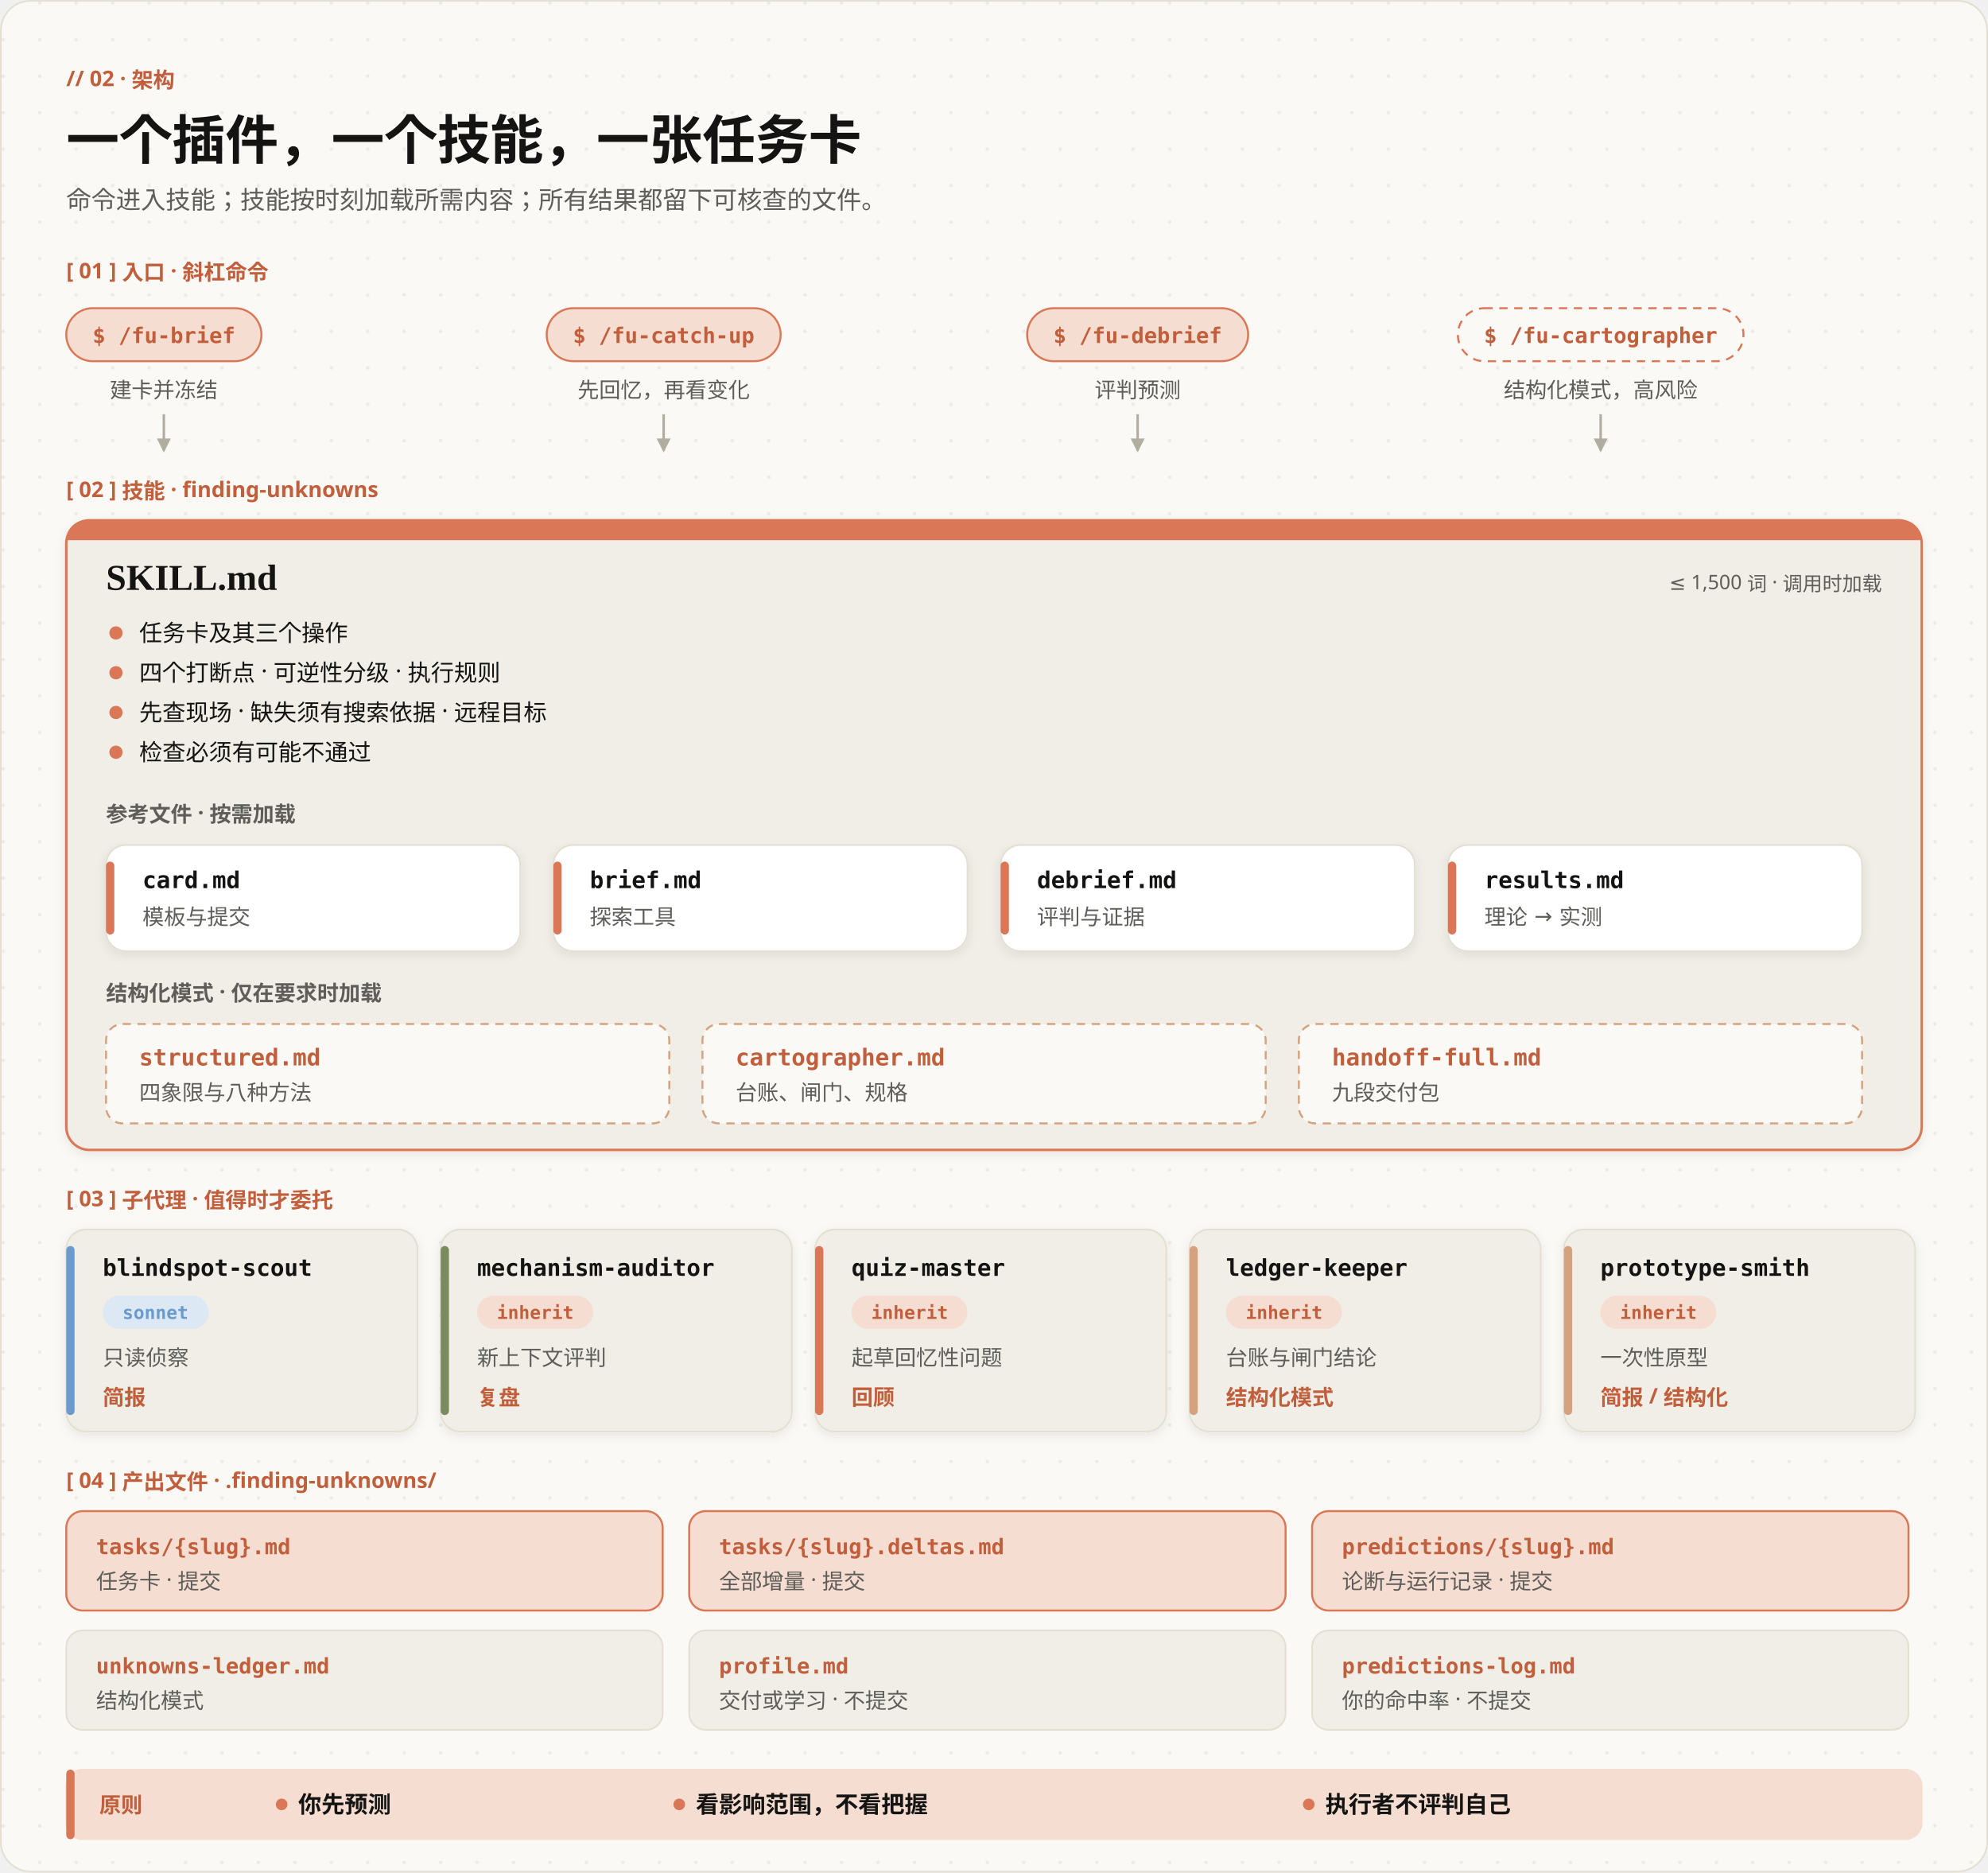
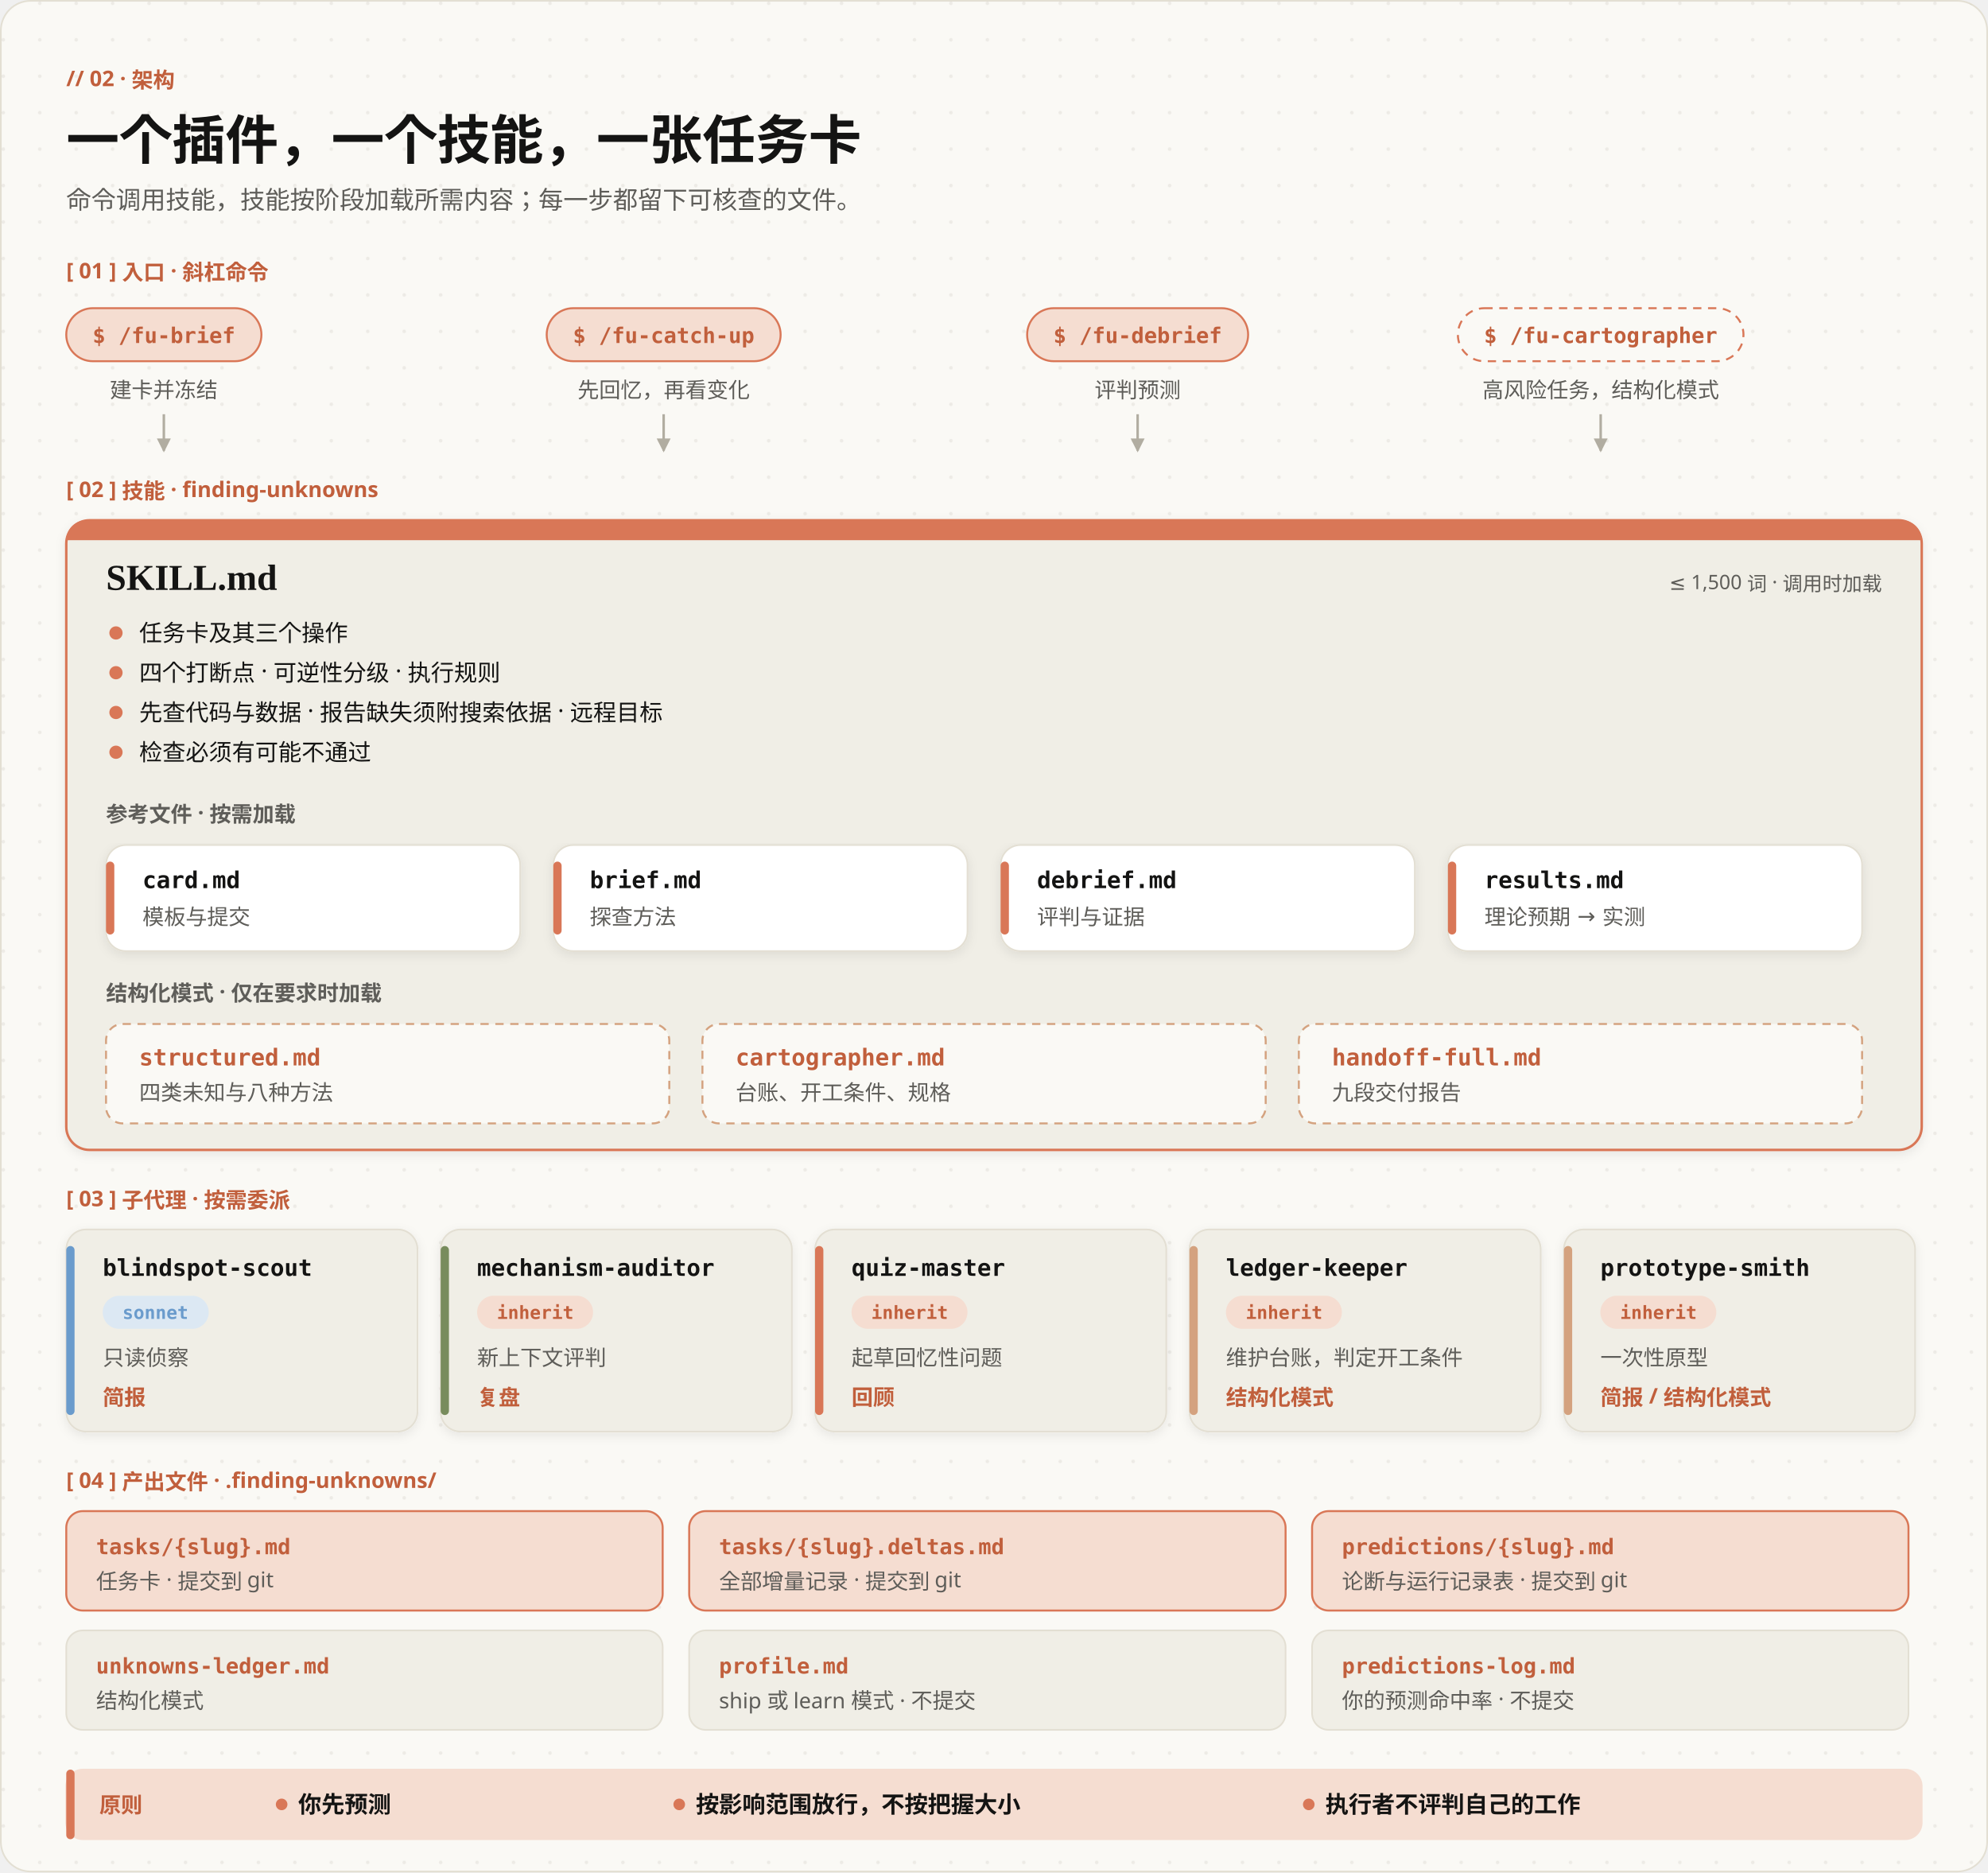
<svg xmlns="http://www.w3.org/2000/svg" width="1200" height="1130" viewBox="0 0 1200 1130" role="img" aria-labelledby="t d">
  <defs>
    <marker id="ah" viewBox="0 0 10 10" refX="8" refY="5" markerWidth="8" markerHeight="8" orient="auto-start-reverse">
      <path d="M1 1L9 5L1 9z" fill="#D97757" />
    </marker>
    <marker id="ahc" viewBox="0 0 10 10" refX="8" refY="5" markerWidth="7" markerHeight="7" orient="auto-start-reverse">
      <path d="M1 1L9 5L1 9z" fill="#B1ADA1" />
    </marker>
    <marker id="ahg" viewBox="0 0 10 10" refX="8" refY="5" markerWidth="8" markerHeight="8" orient="auto-start-reverse">
      <path d="M1 1L9 5L1 9z" fill="#788C5D" />
    </marker>
    <filter id="sh" x="-5%" y="-5%" width="110%" height="120%">
      <feDropShadow dx="0" dy="2" stdDeviation="3" flood-color="#141413" flood-opacity="0.08" />
    </filter>
    <pattern id="dots" width="22" height="22" patternUnits="userSpaceOnUse">
      <circle cx="2" cy="2" r="1.1" fill="#B1ADA1" opacity="0.35" />
    </pattern>
    <linearGradient id="spec" x1="0" x2="1">
      <stop offset="0" stop-color="#788C5D" />
      <stop offset="0.5" stop-color="#D4A27F" />
      <stop offset="1" stop-color="#B5442E" />
    </linearGradient>
  </defs>
  <rect x="0.5" y="0.5" width="1199" height="1129" rx="18" fill="#FAF9F5" stroke="#E3DFD3" />
  <rect x="0.5" y="0.5" width="1199" height="1129" rx="18" fill="url(#dots)" opacity="0.5" />
  <text x="40" y="52" font-family="Noto Sans SC, 'PingFang SC', 'Microsoft YaHei', sans-serif" font-size="13" fill="#C15F3C" font-weight="700">// 02 · 架构</text>
  <text x="40" y="96" font-family="Noto Sans SC, 'PingFang SC', 'Microsoft YaHei', sans-serif" font-size="32" fill="#141413" font-weight="700">一个插件，一个技能，一张任务卡</text>
-   <text x="40" y="126" font-family="Noto Sans SC, 'PingFang SC', 'Microsoft YaHei', sans-serif" font-size="15" fill="#5E5D59">命令进入技能；技能按时刻加载所需内容；所有结果都留下可核查的文件。</text>
+   <text x="40" y="126" font-family="Noto Sans SC, 'PingFang SC', 'Microsoft YaHei', sans-serif" font-size="15" fill="#5E5D59">命令调用技能，技能按阶段加载所需内容；每一步都留下可核查的文件。</text>
  <text x="40" y="168" font-family="Noto Sans SC, 'PingFang SC', 'Microsoft YaHei', sans-serif" font-size="13" fill="#C15F3C" font-weight="700">[ 01 ] 入口 · 斜杠命令</text>
  <rect x="40" y="186" width="117.8" height="32" rx="16" fill="#F5DDD1" stroke="#D97757" stroke-width="1.2" />
  <text x="98.9" y="207" font-family="ui-monospace, SFMono-Regular, Menlo, Consolas, monospace" font-size="13" fill="#C15F3C" font-weight="700" text-anchor="middle">$ /fu-brief</text>
  <text x="98.9" y="240" font-family="Noto Sans SC, 'PingFang SC', 'Microsoft YaHei', sans-serif" font-size="13" fill="#5E5D59" text-anchor="middle">建卡并冻结</text>
  <path d="M98.9 250L98.9 272" stroke="#B1ADA1" stroke-width="1.5" fill="none" marker-end="url(#ahc)" />
  <rect x="330" y="186" width="141.2" height="32" rx="16" fill="#F5DDD1" stroke="#D97757" stroke-width="1.2" />
  <text x="400.6" y="207" font-family="ui-monospace, SFMono-Regular, Menlo, Consolas, monospace" font-size="13" fill="#C15F3C" font-weight="700" text-anchor="middle">$ /fu-catch-up</text>
  <text x="400.6" y="240" font-family="Noto Sans SC, 'PingFang SC', 'Microsoft YaHei', sans-serif" font-size="13" fill="#5E5D59" text-anchor="middle">先回忆，再看变化</text>
  <path d="M400.6 250L400.6 272" stroke="#B1ADA1" stroke-width="1.5" fill="none" marker-end="url(#ahc)" />
  <rect x="620" y="186" width="133.4" height="32" rx="16" fill="#F5DDD1" stroke="#D97757" stroke-width="1.2" />
  <text x="686.7" y="207" font-family="ui-monospace, SFMono-Regular, Menlo, Consolas, monospace" font-size="13" fill="#C15F3C" font-weight="700" text-anchor="middle">$ /fu-debrief</text>
  <text x="686.7" y="240" font-family="Noto Sans SC, 'PingFang SC', 'Microsoft YaHei', sans-serif" font-size="13" fill="#5E5D59" text-anchor="middle">评判预测</text>
  <path d="M686.7 250L686.7 272" stroke="#B1ADA1" stroke-width="1.5" fill="none" marker-end="url(#ahc)" />
  <rect x="880" y="186" width="172.4" height="32" rx="16" fill="#FAF9F5" stroke="#D97757" stroke-width="1.2" stroke-dasharray="5 4" />
  <text x="966.2" y="207" font-family="ui-monospace, SFMono-Regular, Menlo, Consolas, monospace" font-size="13" fill="#C15F3C" font-weight="700" text-anchor="middle">$ /fu-cartographer</text>
-   <text x="966.2" y="240" font-family="Noto Sans SC, 'PingFang SC', 'Microsoft YaHei', sans-serif" font-size="13" fill="#5E5D59" text-anchor="middle">结构化模式，高风险</text>
+   <text x="966.2" y="240" font-family="Noto Sans SC, 'PingFang SC', 'Microsoft YaHei', sans-serif" font-size="13" fill="#5E5D59" text-anchor="middle">高风险任务，结构化模式</text>
  <path d="M966.2 250L966.2 272" stroke="#B1ADA1" stroke-width="1.5" fill="none" marker-end="url(#ahc)" />
  <text x="40" y="300" font-family="Noto Sans SC, 'PingFang SC', 'Microsoft YaHei', sans-serif" font-size="13" fill="#C15F3C" font-weight="700">[ 02 ] 技能 · finding-unknowns</text>
  <rect x="40" y="314" width="1120" height="380" rx="14" fill="#F0EEE6" stroke="#D97757" stroke-width="1.5" filter="url(#sh)" />
  <path d="M40 326a12 12 0 0 1 12 -12h1096a12 12 0 0 1 12 12v0H40z" fill="#D97757" />
  <text x="64" y="356" font-family="Georgia, 'Times New Roman', serif" font-size="22" fill="#141413" font-weight="700">SKILL.md</text>
  <text x="1136" y="356" font-family="Noto Sans SC, 'PingFang SC', 'Microsoft YaHei', sans-serif" font-size="12" fill="#5E5D59" text-anchor="end">≤ 1,500 词 · 调用时加载</text>
  <circle cx="70" cy="382" r="4" fill="#D97757" />
  <text x="84" y="387" font-family="Noto Sans SC, 'PingFang SC', 'Microsoft YaHei', sans-serif" font-size="14" fill="#141413">任务卡及其三个操作</text>
  <circle cx="70" cy="406" r="4" fill="#D97757" />
  <text x="84" y="411" font-family="Noto Sans SC, 'PingFang SC', 'Microsoft YaHei', sans-serif" font-size="14" fill="#141413">四个打断点 · 可逆性分级 · 执行规则</text>
  <circle cx="70" cy="430" r="4" fill="#D97757" />
-   <text x="84" y="435" font-family="Noto Sans SC, 'PingFang SC', 'Microsoft YaHei', sans-serif" font-size="14" fill="#141413">先查现场 · 缺失须有搜索依据 · 远程目标</text>
+   <text x="84" y="435" font-family="Noto Sans SC, 'PingFang SC', 'Microsoft YaHei', sans-serif" font-size="14" fill="#141413">先查代码与数据 · 报告缺失须附搜索依据 · 远程目标</text>
  <circle cx="70" cy="454" r="4" fill="#D97757" />
  <text x="84" y="459" font-family="Noto Sans SC, 'PingFang SC', 'Microsoft YaHei', sans-serif" font-size="14" fill="#141413">检查必须有可能不通过</text>
  <text x="64" y="496" font-family="Noto Sans SC, 'PingFang SC', 'Microsoft YaHei', sans-serif" font-size="13" fill="#5E5D59" font-weight="700">参考文件 · 按需加载</text>
  <rect x="64" y="510" width="250" height="64" rx="12" fill="#FFFFFF" stroke="#E3DFD3" stroke-width="1" filter="url(#sh)" />
  <rect x="64" y="520" width="5" height="44" rx="2.5" fill="#D97757" />
  <text x="86" y="536" font-family="ui-monospace, SFMono-Regular, Menlo, Consolas, monospace" font-size="14" fill="#141413" font-weight="700">card.md</text>
  <text x="86" y="558" font-family="Noto Sans SC, 'PingFang SC', 'Microsoft YaHei', sans-serif" font-size="13" fill="#5E5D59">模板与提交</text>
  <rect x="334" y="510" width="250" height="64" rx="12" fill="#FFFFFF" stroke="#E3DFD3" stroke-width="1" filter="url(#sh)" />
  <rect x="334" y="520" width="5" height="44" rx="2.5" fill="#D97757" />
  <text x="356" y="536" font-family="ui-monospace, SFMono-Regular, Menlo, Consolas, monospace" font-size="14" fill="#141413" font-weight="700">brief.md</text>
-   <text x="356" y="558" font-family="Noto Sans SC, 'PingFang SC', 'Microsoft YaHei', sans-serif" font-size="13" fill="#5E5D59">探索工具</text>
+   <text x="356" y="558" font-family="Noto Sans SC, 'PingFang SC', 'Microsoft YaHei', sans-serif" font-size="13" fill="#5E5D59">探查方法</text>
  <rect x="604" y="510" width="250" height="64" rx="12" fill="#FFFFFF" stroke="#E3DFD3" stroke-width="1" filter="url(#sh)" />
  <rect x="604" y="520" width="5" height="44" rx="2.5" fill="#D97757" />
  <text x="626" y="536" font-family="ui-monospace, SFMono-Regular, Menlo, Consolas, monospace" font-size="14" fill="#141413" font-weight="700">debrief.md</text>
  <text x="626" y="558" font-family="Noto Sans SC, 'PingFang SC', 'Microsoft YaHei', sans-serif" font-size="13" fill="#5E5D59">评判与证据</text>
  <rect x="874" y="510" width="250" height="64" rx="12" fill="#FFFFFF" stroke="#E3DFD3" stroke-width="1" filter="url(#sh)" />
  <rect x="874" y="520" width="5" height="44" rx="2.5" fill="#D97757" />
  <text x="896" y="536" font-family="ui-monospace, SFMono-Regular, Menlo, Consolas, monospace" font-size="14" fill="#141413" font-weight="700">results.md</text>
-   <text x="896" y="558" font-family="Noto Sans SC, 'PingFang SC', 'Microsoft YaHei', sans-serif" font-size="13" fill="#5E5D59">理论 → 实测</text>
+   <text x="896" y="558" font-family="Noto Sans SC, 'PingFang SC', 'Microsoft YaHei', sans-serif" font-size="13" fill="#5E5D59">理论预期 → 实测</text>
  <text x="64" y="604" font-family="Noto Sans SC, 'PingFang SC', 'Microsoft YaHei', sans-serif" font-size="13" fill="#5E5D59" font-weight="700">结构化模式 · 仅在要求时加载</text>
  <rect x="64" y="618" width="340" height="60" rx="10" fill="#FAF9F5" stroke="#D4A27F" stroke-width="1.2" stroke-dasharray="5 4" />
  <text x="84" y="643" font-family="ui-monospace, SFMono-Regular, Menlo, Consolas, monospace" font-size="14" fill="#C15F3C" font-weight="700">structured.md</text>
-   <text x="84" y="664" font-family="Noto Sans SC, 'PingFang SC', 'Microsoft YaHei', sans-serif" font-size="13" fill="#5E5D59">四象限与八种方法</text>
+   <text x="84" y="664" font-family="Noto Sans SC, 'PingFang SC', 'Microsoft YaHei', sans-serif" font-size="13" fill="#5E5D59">四类未知与八种方法</text>
  <rect x="424" y="618" width="340" height="60" rx="10" fill="#FAF9F5" stroke="#D4A27F" stroke-width="1.2" stroke-dasharray="5 4" />
  <text x="444" y="643" font-family="ui-monospace, SFMono-Regular, Menlo, Consolas, monospace" font-size="14" fill="#C15F3C" font-weight="700">cartographer.md</text>
-   <text x="444" y="664" font-family="Noto Sans SC, 'PingFang SC', 'Microsoft YaHei', sans-serif" font-size="13" fill="#5E5D59">台账、闸门、规格</text>
+   <text x="444" y="664" font-family="Noto Sans SC, 'PingFang SC', 'Microsoft YaHei', sans-serif" font-size="13" fill="#5E5D59">台账、开工条件、规格</text>
  <rect x="784" y="618" width="340" height="60" rx="10" fill="#FAF9F5" stroke="#D4A27F" stroke-width="1.2" stroke-dasharray="5 4" />
  <text x="804" y="643" font-family="ui-monospace, SFMono-Regular, Menlo, Consolas, monospace" font-size="14" fill="#C15F3C" font-weight="700">handoff-full.md</text>
-   <text x="804" y="664" font-family="Noto Sans SC, 'PingFang SC', 'Microsoft YaHei', sans-serif" font-size="13" fill="#5E5D59">九段交付包</text>
-   <text x="40" y="728" font-family="Noto Sans SC, 'PingFang SC', 'Microsoft YaHei', sans-serif" font-size="13" fill="#C15F3C" font-weight="700">[ 03 ] 子代理 · 值得时才委托</text>
+   <text x="804" y="664" font-family="Noto Sans SC, 'PingFang SC', 'Microsoft YaHei', sans-serif" font-size="13" fill="#5E5D59">九段交付报告</text>
+   <text x="40" y="728" font-family="Noto Sans SC, 'PingFang SC', 'Microsoft YaHei', sans-serif" font-size="13" fill="#C15F3C" font-weight="700">[ 03 ] 子代理 · 按需委派</text>
  <rect x="40" y="742" width="212" height="122" rx="12" fill="#F0EEE6" stroke="#E3DFD3" stroke-width="1" filter="url(#sh)" />
  <rect x="40" y="752" width="5" height="102" rx="2.5" fill="#6A9BCC" />
  <text x="62" y="770" font-family="ui-monospace, SFMono-Regular, Menlo, Consolas, monospace" font-size="14" fill="#141413" font-weight="700">blindspot-scout</text>
  <rect x="62" y="782" width="64" height="20" rx="10.0" fill="#DCE8F3" />
  <text x="93.8" y="796.0" font-family="ui-monospace, SFMono-Regular, Menlo, Consolas, monospace" font-size="11" fill="#6A9BCC" font-weight="700" text-anchor="middle">sonnet</text>
  <text x="62" y="824" font-family="Noto Sans SC, 'PingFang SC', 'Microsoft YaHei', sans-serif" font-size="13" fill="#5E5D59">只读侦察</text>
  <text x="62" y="848" font-family="Noto Sans SC, 'PingFang SC', 'Microsoft YaHei', sans-serif" font-size="13" fill="#C15F3C" font-weight="700">简报</text>
  <rect x="266" y="742" width="212" height="122" rx="12" fill="#F0EEE6" stroke="#E3DFD3" stroke-width="1" filter="url(#sh)" />
  <rect x="266" y="752" width="5" height="102" rx="2.5" fill="#788C5D" />
  <text x="288" y="770" font-family="ui-monospace, SFMono-Regular, Menlo, Consolas, monospace" font-size="14" fill="#141413" font-weight="700">mechanism-auditor</text>
  <rect x="288" y="782" width="70" height="20" rx="10.0" fill="#F5DDD1" />
  <text x="323.1" y="796.0" font-family="ui-monospace, SFMono-Regular, Menlo, Consolas, monospace" font-size="11" fill="#C15F3C" font-weight="700" text-anchor="middle">inherit</text>
  <text x="288" y="824" font-family="Noto Sans SC, 'PingFang SC', 'Microsoft YaHei', sans-serif" font-size="13" fill="#5E5D59">新上下文评判</text>
  <text x="288" y="848" font-family="Noto Sans SC, 'PingFang SC', 'Microsoft YaHei', sans-serif" font-size="13" fill="#C15F3C" font-weight="700">复盘</text>
  <rect x="492" y="742" width="212" height="122" rx="12" fill="#F0EEE6" stroke="#E3DFD3" stroke-width="1" filter="url(#sh)" />
  <rect x="492" y="752" width="5" height="102" rx="2.5" fill="#D97757" />
  <text x="514" y="770" font-family="ui-monospace, SFMono-Regular, Menlo, Consolas, monospace" font-size="14" fill="#141413" font-weight="700">quiz-master</text>
  <rect x="514" y="782" width="70" height="20" rx="10.0" fill="#F5DDD1" />
  <text x="549.1" y="796.0" font-family="ui-monospace, SFMono-Regular, Menlo, Consolas, monospace" font-size="11" fill="#C15F3C" font-weight="700" text-anchor="middle">inherit</text>
  <text x="514" y="824" font-family="Noto Sans SC, 'PingFang SC', 'Microsoft YaHei', sans-serif" font-size="13" fill="#5E5D59">起草回忆性问题</text>
  <text x="514" y="848" font-family="Noto Sans SC, 'PingFang SC', 'Microsoft YaHei', sans-serif" font-size="13" fill="#C15F3C" font-weight="700">回顾</text>
  <rect x="718" y="742" width="212" height="122" rx="12" fill="#F0EEE6" stroke="#E3DFD3" stroke-width="1" filter="url(#sh)" />
  <rect x="718" y="752" width="5" height="102" rx="2.5" fill="#D4A27F" />
  <text x="740" y="770" font-family="ui-monospace, SFMono-Regular, Menlo, Consolas, monospace" font-size="14" fill="#141413" font-weight="700">ledger-keeper</text>
  <rect x="740" y="782" width="70" height="20" rx="10.0" fill="#F5DDD1" />
  <text x="775.1" y="796.0" font-family="ui-monospace, SFMono-Regular, Menlo, Consolas, monospace" font-size="11" fill="#C15F3C" font-weight="700" text-anchor="middle">inherit</text>
-   <text x="740" y="824" font-family="Noto Sans SC, 'PingFang SC', 'Microsoft YaHei', sans-serif" font-size="13" fill="#5E5D59">台账与闸门结论</text>
+   <text x="740" y="824" font-family="Noto Sans SC, 'PingFang SC', 'Microsoft YaHei', sans-serif" font-size="13" fill="#5E5D59">维护台账，判定开工条件</text>
  <text x="740" y="848" font-family="Noto Sans SC, 'PingFang SC', 'Microsoft YaHei', sans-serif" font-size="13" fill="#C15F3C" font-weight="700">结构化模式</text>
  <rect x="944" y="742" width="212" height="122" rx="12" fill="#F0EEE6" stroke="#E3DFD3" stroke-width="1" filter="url(#sh)" />
  <rect x="944" y="752" width="5" height="102" rx="2.5" fill="#D4A27F" />
  <text x="966" y="770" font-family="ui-monospace, SFMono-Regular, Menlo, Consolas, monospace" font-size="14" fill="#141413" font-weight="700">prototype-smith</text>
  <rect x="966" y="782" width="70" height="20" rx="10.0" fill="#F5DDD1" />
  <text x="1001.1" y="796.0" font-family="ui-monospace, SFMono-Regular, Menlo, Consolas, monospace" font-size="11" fill="#C15F3C" font-weight="700" text-anchor="middle">inherit</text>
  <text x="966" y="824" font-family="Noto Sans SC, 'PingFang SC', 'Microsoft YaHei', sans-serif" font-size="13" fill="#5E5D59">一次性原型</text>
-   <text x="966" y="848" font-family="Noto Sans SC, 'PingFang SC', 'Microsoft YaHei', sans-serif" font-size="13" fill="#C15F3C" font-weight="700">简报 / 结构化</text>
+   <text x="966" y="848" font-family="Noto Sans SC, 'PingFang SC', 'Microsoft YaHei', sans-serif" font-size="13" fill="#C15F3C" font-weight="700">简报 / 结构化模式</text>
  <text x="40" y="898" font-family="Noto Sans SC, 'PingFang SC', 'Microsoft YaHei', sans-serif" font-size="13" fill="#C15F3C" font-weight="700">[ 04 ] 产出文件 · .finding-unknowns/</text>
  <rect x="40" y="912" width="360" height="60" rx="10" fill="#F5DDD1" stroke="#D97757" stroke-width="1.2" />
  <text x="58" y="938" font-family="ui-monospace, SFMono-Regular, Menlo, Consolas, monospace" font-size="13" fill="#C15F3C" font-weight="700">tasks/{slug}.md</text>
-   <text x="58" y="959" font-family="Noto Sans SC, 'PingFang SC', 'Microsoft YaHei', sans-serif" font-size="13" fill="#5E5D59">任务卡 · 提交</text>
+   <text x="58" y="959" font-family="Noto Sans SC, 'PingFang SC', 'Microsoft YaHei', sans-serif" font-size="13" fill="#5E5D59">任务卡 · 提交到 git</text>
  <rect x="416" y="912" width="360" height="60" rx="10" fill="#F5DDD1" stroke="#D97757" stroke-width="1.2" />
  <text x="434" y="938" font-family="ui-monospace, SFMono-Regular, Menlo, Consolas, monospace" font-size="13" fill="#C15F3C" font-weight="700">tasks/{slug}.deltas.md</text>
-   <text x="434" y="959" font-family="Noto Sans SC, 'PingFang SC', 'Microsoft YaHei', sans-serif" font-size="13" fill="#5E5D59">全部增量 · 提交</text>
+   <text x="434" y="959" font-family="Noto Sans SC, 'PingFang SC', 'Microsoft YaHei', sans-serif" font-size="13" fill="#5E5D59">全部增量记录 · 提交到 git</text>
  <rect x="792" y="912" width="360" height="60" rx="10" fill="#F5DDD1" stroke="#D97757" stroke-width="1.2" />
  <text x="810" y="938" font-family="ui-monospace, SFMono-Regular, Menlo, Consolas, monospace" font-size="13" fill="#C15F3C" font-weight="700">predictions/{slug}.md</text>
-   <text x="810" y="959" font-family="Noto Sans SC, 'PingFang SC', 'Microsoft YaHei', sans-serif" font-size="13" fill="#5E5D59">论断与运行记录 · 提交</text>
+   <text x="810" y="959" font-family="Noto Sans SC, 'PingFang SC', 'Microsoft YaHei', sans-serif" font-size="13" fill="#5E5D59">论断与运行记录表 · 提交到 git</text>
  <rect x="40" y="984" width="360" height="60" rx="10" fill="#F0EEE6" stroke="#E3DFD3" stroke-width="1" />
  <text x="58" y="1010" font-family="ui-monospace, SFMono-Regular, Menlo, Consolas, monospace" font-size="13" fill="#C15F3C" font-weight="700">unknowns-ledger.md</text>
  <text x="58" y="1031" font-family="Noto Sans SC, 'PingFang SC', 'Microsoft YaHei', sans-serif" font-size="13" fill="#5E5D59">结构化模式</text>
  <rect x="416" y="984" width="360" height="60" rx="10" fill="#F0EEE6" stroke="#E3DFD3" stroke-width="1" />
  <text x="434" y="1010" font-family="ui-monospace, SFMono-Regular, Menlo, Consolas, monospace" font-size="13" fill="#C15F3C" font-weight="700">profile.md</text>
-   <text x="434" y="1031" font-family="Noto Sans SC, 'PingFang SC', 'Microsoft YaHei', sans-serif" font-size="13" fill="#5E5D59">交付或学习 · 不提交</text>
+   <text x="434" y="1031" font-family="Noto Sans SC, 'PingFang SC', 'Microsoft YaHei', sans-serif" font-size="13" fill="#5E5D59">ship 或 learn 模式 · 不提交</text>
  <rect x="792" y="984" width="360" height="60" rx="10" fill="#F0EEE6" stroke="#E3DFD3" stroke-width="1" />
  <text x="810" y="1010" font-family="ui-monospace, SFMono-Regular, Menlo, Consolas, monospace" font-size="13" fill="#C15F3C" font-weight="700">predictions-log.md</text>
-   <text x="810" y="1031" font-family="Noto Sans SC, 'PingFang SC', 'Microsoft YaHei', sans-serif" font-size="13" fill="#5E5D59">你的命中率 · 不提交</text>
+   <text x="810" y="1031" font-family="Noto Sans SC, 'PingFang SC', 'Microsoft YaHei', sans-serif" font-size="13" fill="#5E5D59">你的预测命中率 · 不提交</text>
  <rect x="40" y="1068" width="1120" height="42" rx="10" fill="#F5DDD1" stroke="#F5DDD1" stroke-width="1" />
  <rect x="40" y="1068" width="5" height="42" rx="2.5" fill="#D97757" />
  <text x="60" y="1094" font-family="Noto Sans SC, 'PingFang SC', 'Microsoft YaHei', sans-serif" font-size="13" fill="#C15F3C" font-weight="700">原则</text>
  <circle cx="170" cy="1089" r="3.5" fill="#D97757" />
  <text x="180" y="1094" font-family="Noto Sans SC, 'PingFang SC', 'Microsoft YaHei', sans-serif" font-size="14" fill="#141413" font-weight="700">你先预测</text>
  <circle cx="410" cy="1089" r="3.5" fill="#D97757" />
-   <text x="420" y="1094" font-family="Noto Sans SC, 'PingFang SC', 'Microsoft YaHei', sans-serif" font-size="14" fill="#141413" font-weight="700">看影响范围，不看把握</text>
+   <text x="420" y="1094" font-family="Noto Sans SC, 'PingFang SC', 'Microsoft YaHei', sans-serif" font-size="14" fill="#141413" font-weight="700">按影响范围放行，不按把握大小</text>
  <circle cx="790" cy="1089" r="3.5" fill="#D97757" />
-   <text x="800" y="1094" font-family="Noto Sans SC, 'PingFang SC', 'Microsoft YaHei', sans-serif" font-size="14" fill="#141413" font-weight="700">执行者不评判自己</text>
+   <text x="800" y="1094" font-family="Noto Sans SC, 'PingFang SC', 'Microsoft YaHei', sans-serif" font-size="14" fill="#141413" font-weight="700">执行者不评判自己的工作</text>
</svg>
